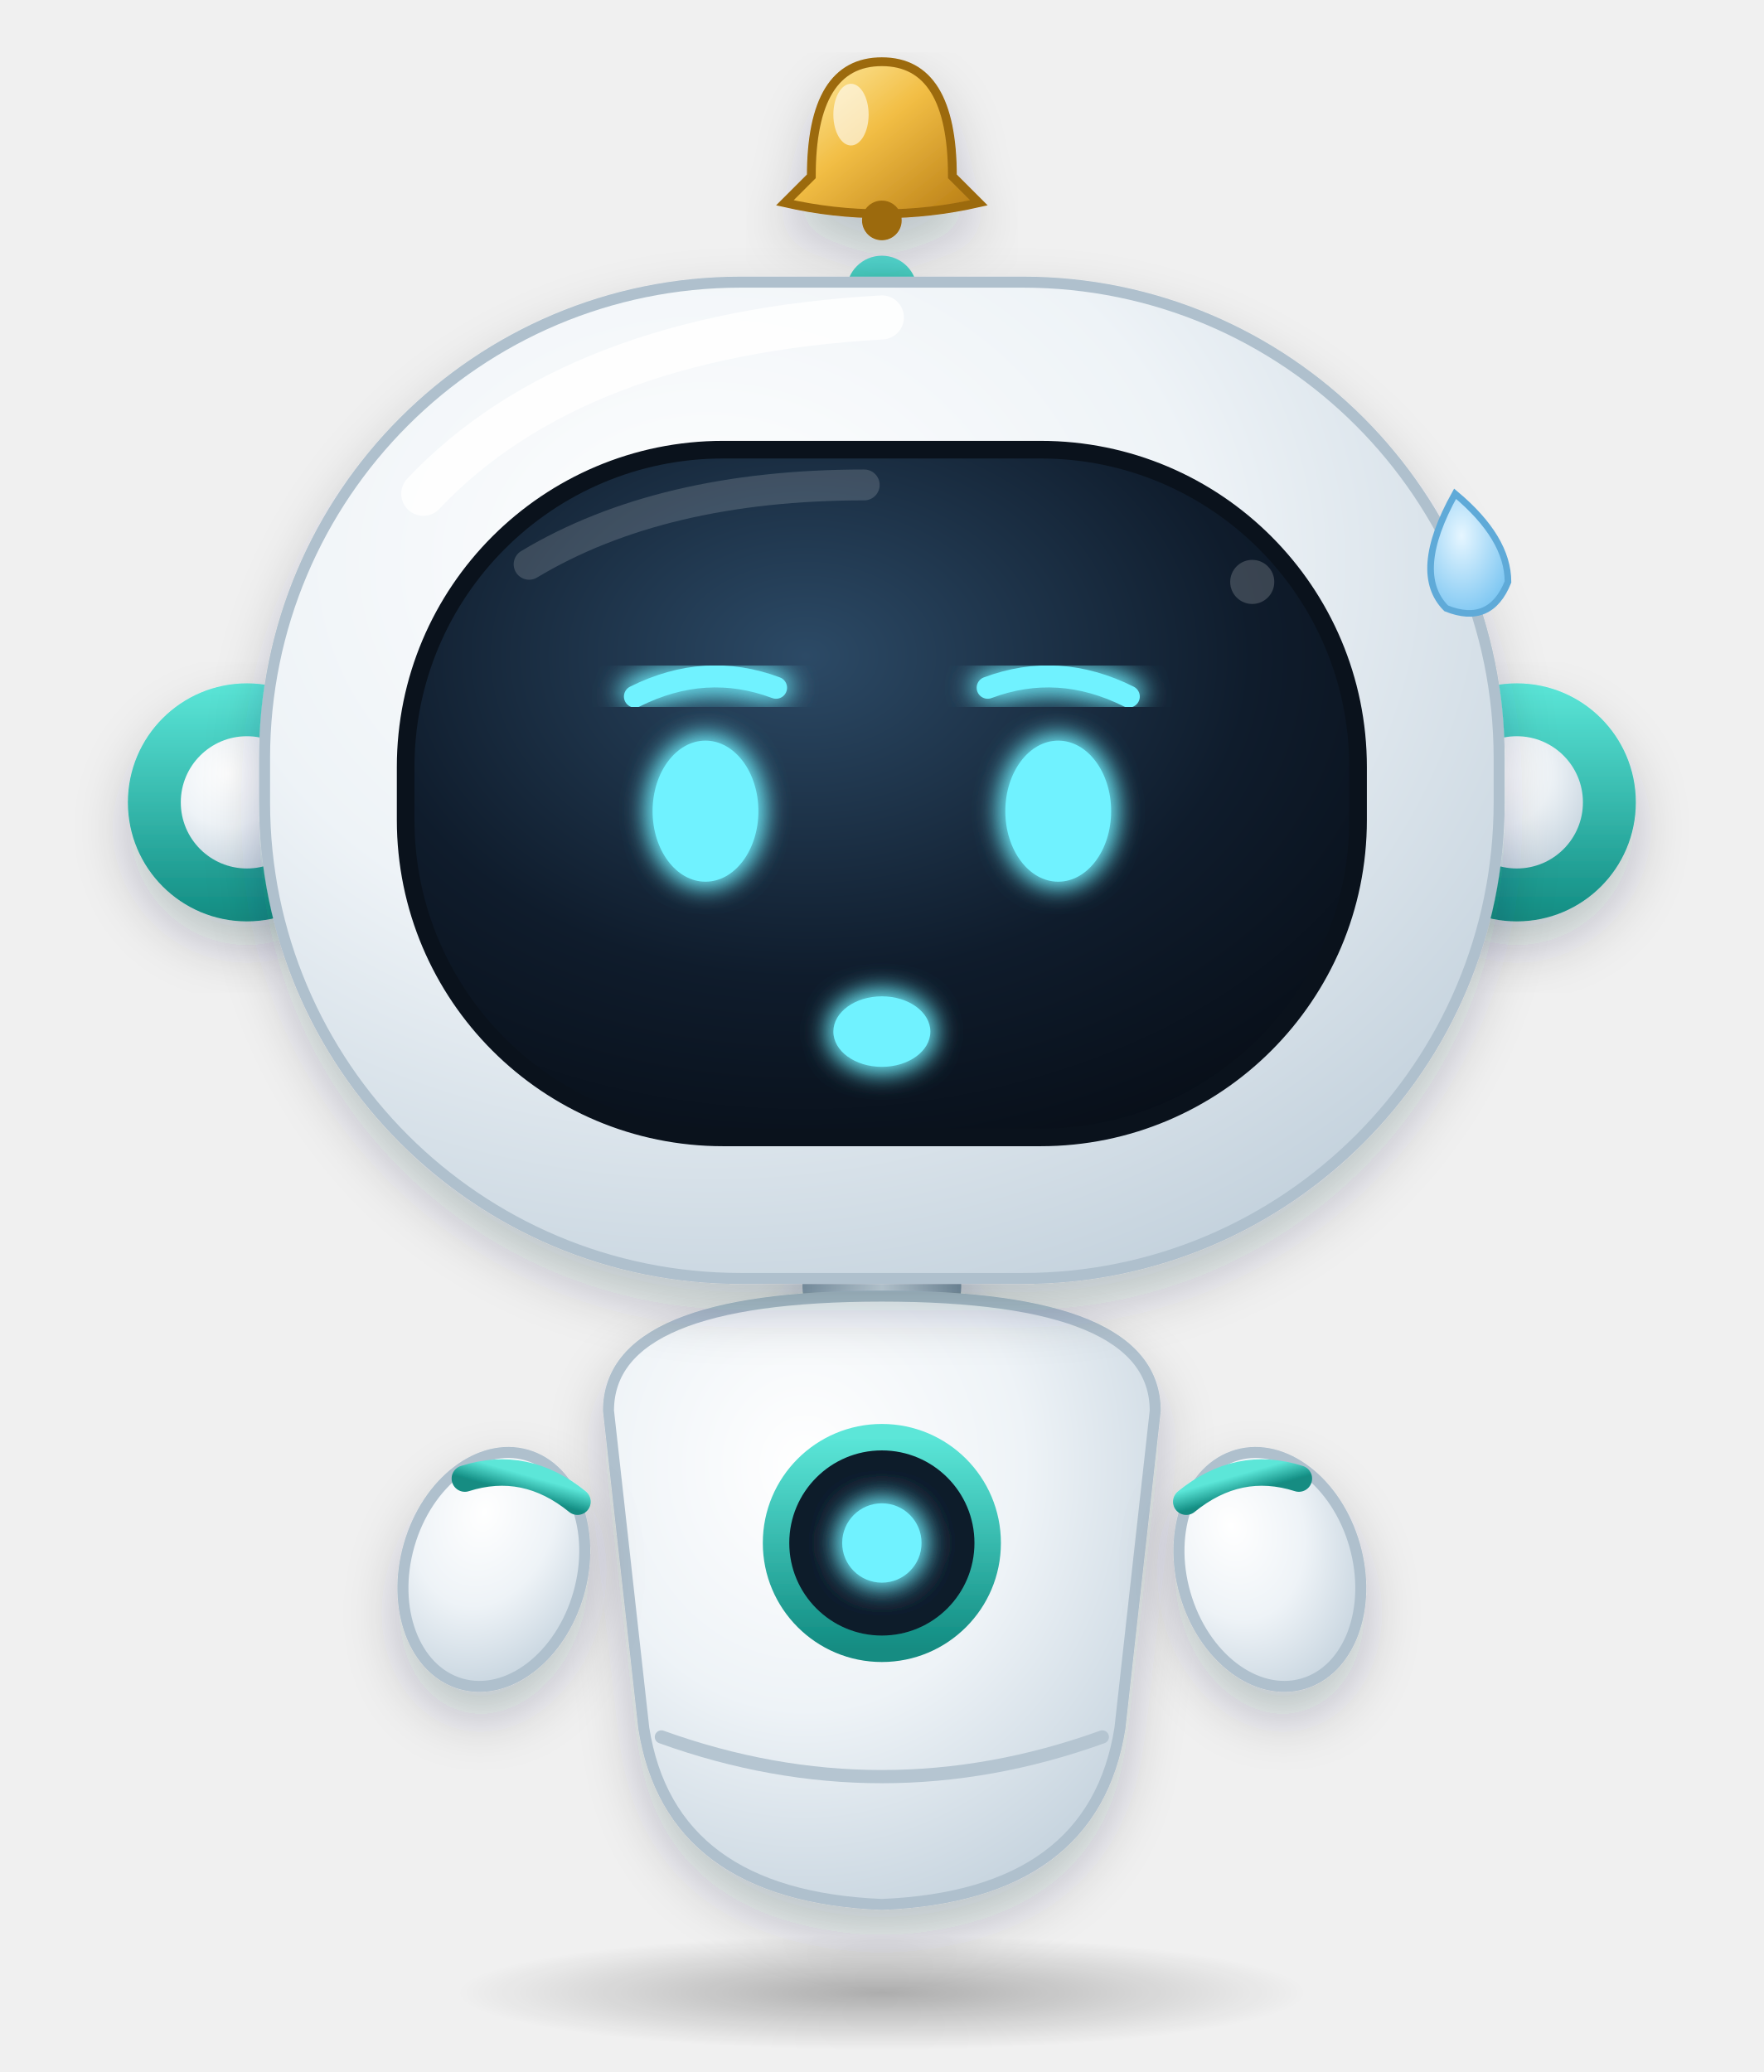
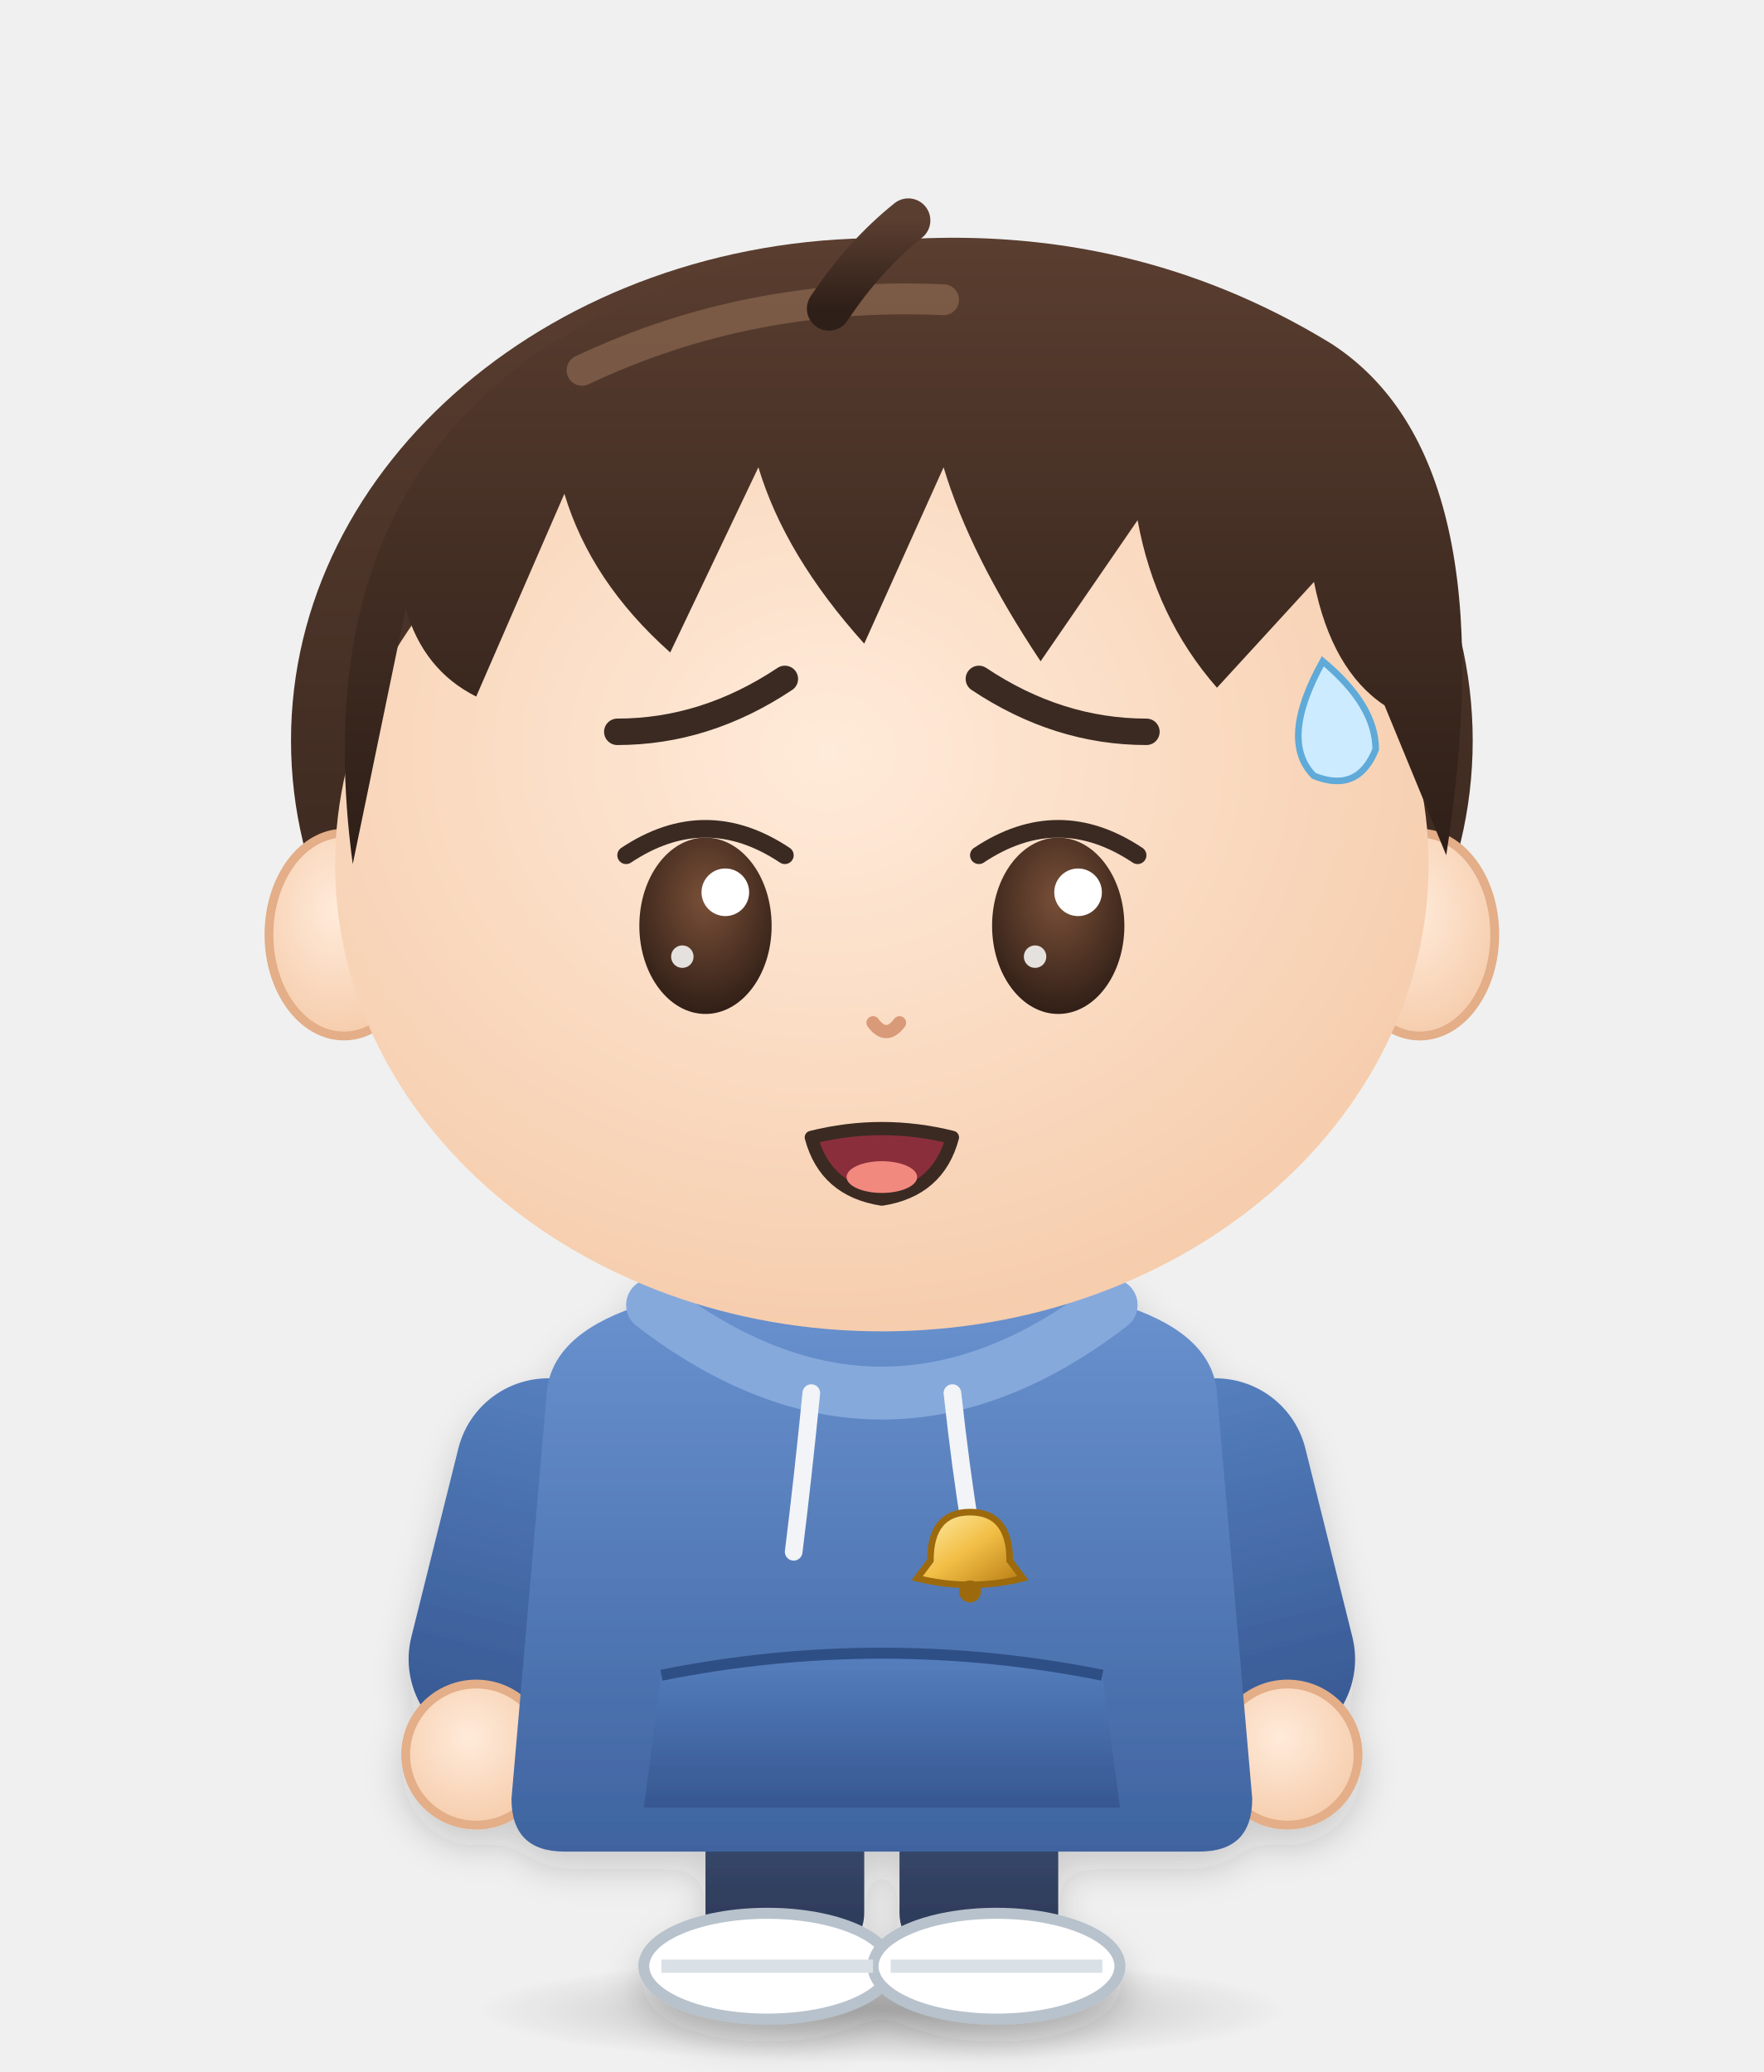
<svg xmlns="http://www.w3.org/2000/svg" viewBox="0 0 400 470" width="400" height="470">
  <defs>
-     <radialGradient id="shell" cx="0.36" cy="0.28" r="0.8">
-       <stop offset="0" stop-color="#FFFFFF" />
-       <stop offset="0.5" stop-color="#EEF3F7" />
-       <stop offset="1" stop-color="#C4D2DD" />
+     <radialGradient id="skin" cx="0.45" cy="0.38" r="0.75">
+       <stop offset="0" stop-color="#FFEBDA" />
+       <stop offset="1" stop-color="#F4C7A4" />
    </radialGradient>
-     <linearGradient id="teal" x1="0" y1="0" x2="0" y2="1">
-       <stop offset="0" stop-color="#5BE6D8" />
-       <stop offset="1" stop-color="#128C82" />
+     <linearGradient id="hair" x1="0" y1="0" x2="0" y2="1">
+       <stop offset="0" stop-color="#5A3E30" />
+       <stop offset="1" stop-color="#2E1F18" />
    </linearGradient>
-     <radialGradient id="visor" cx="0.42" cy="0.3" r="0.85">
-       <stop offset="0" stop-color="#2C4A66" />
-       <stop offset="0.55" stop-color="#0F1C2C" />
-       <stop offset="1" stop-color="#060B13" />
+     <linearGradient id="hoodie" x1="0" y1="0" x2="0" y2="1">
+       <stop offset="0" stop-color="#6A93D0" />
+       <stop offset="1" stop-color="#3F64A0" />
+     </linearGradient>
+     <linearGradient id="hoodieDark" x1="0" y1="0" x2="0" y2="1">
+       <stop offset="0" stop-color="#557FBE" />
+       <stop offset="1" stop-color="#365791" />
+     </linearGradient>
+     <linearGradient id="jeans" x1="0" y1="0" x2="0" y2="1">
+       <stop offset="0" stop-color="#3B4C70" />
+       <stop offset="1" stop-color="#2A3754" />
+     </linearGradient>
+     <radialGradient id="iris" cx="0.5" cy="0.35" r="0.7">
+       <stop offset="0" stop-color="#7A5038" />
+       <stop offset="1" stop-color="#2B1B14" />
    </radialGradient>
    <linearGradient id="gold" x1="0" y1="0" x2="1" y2="1">
      <stop offset="0" stop-color="#FFF1B0" />
-       <stop offset="0.45" stop-color="#F2BE45" />
+       <stop offset="0.5" stop-color="#F2BE45" />
      <stop offset="1" stop-color="#B57A12" />
    </linearGradient>
-     <linearGradient id="metal" x1="0" y1="0" x2="1" y2="0">
-       <stop offset="0" stop-color="#8A9DAD" />
-       <stop offset="0.5" stop-color="#D6E0E8" />
-       <stop offset="1" stop-color="#7E91A1" />
-     </linearGradient>
    <radialGradient id="ground" cx="0.5" cy="0.5" r="0.5">
-       <stop offset="0" stop-color="#000" stop-opacity="0.28" />
+       <stop offset="0" stop-color="#000" stop-opacity="0.25" />
      <stop offset="1" stop-color="#000" stop-opacity="0" />
    </radialGradient>
-     <radialGradient id="drop" cx="0.4" cy="0.35" r="0.7">
-       <stop offset="0" stop-color="#E6F6FF" />
-       <stop offset="1" stop-color="#7CC6F2" />
-     </radialGradient>
-     <filter id="glow" x="-50%" y="-50%" width="200%" height="200%">
-       <feGaussianBlur stdDeviation="3.2" result="b" />
-       <feMerge>
-         <feMergeNode in="b" />
-         <feMergeNode in="b" />
-         <feMergeNode in="SourceGraphic" />
-       </feMerge>
-     </filter>
-     <filter id="soft" x="-30%" y="-30%" width="160%" height="160%">
-       <feGaussianBlur stdDeviation="5" />
+     <filter id="soft" x="-40%" y="-40%" width="180%" height="180%">
+       <feGaussianBlur stdDeviation="4" />
    </filter>
    <filter id="shadow" x="-20%" y="-20%" width="140%" height="150%">
-       <feDropShadow dx="0" dy="6" stdDeviation="6" flood-color="#1B2B38" flood-opacity="0.22" />
+       <feDropShadow dx="0" dy="4" stdDeviation="4" flood-color="#2A2030" flood-opacity="0.18" />
    </filter>
  </defs>
-   <ellipse cx="200" cy="452" rx="96" ry="13" fill="url(#ground)" />
+   <ellipse cx="200" cy="456" rx="92" ry="12" fill="url(#ground)" />
  <g filter="url(#shadow)">
-     <rect x="182" y="276" width="36" height="26" rx="10" fill="url(#metal)" />
-     <path d="M138 320 Q138 294 200 294 Q262 294 262 320 L254 392 Q248 430 200 432 Q152 430 146 392 Z" fill="url(#shell)" stroke="#AFC0CD" stroke-width="2.5" />
-     <path d="M150 394 Q200 412 250 394" fill="none" stroke="#B5C5D1" stroke-width="3" stroke-linecap="round" />
-     <circle cx="200" cy="350" r="24" fill="#0F1C2C" />
-     <circle cx="200" cy="350" r="24" fill="none" stroke="url(#teal)" stroke-width="6" />
-     <circle cx="200" cy="350" r="9" fill="#6FF2FF" filter="url(#glow)" />
+     <rect x="160" y="410" width="36" height="34" rx="10" fill="url(#jeans)" />
+     <rect x="204" y="410" width="36" height="34" rx="10" fill="url(#jeans)" />
+     <ellipse cx="174" cy="446" rx="28" ry="12" fill="#FFFFFF" stroke="#B8C2CC" stroke-width="2.5" />
+     <ellipse cx="226" cy="446" rx="28" ry="12" fill="#FFFFFF" stroke="#B8C2CC" stroke-width="2.5" />
+     <path d="M150 446 L198 446 M202 446 L250 446" stroke="#D9E0E6" stroke-width="3" />
+     <rect x="98" y="312" width="42" height="86" rx="21" fill="url(#hoodieDark)" transform="rotate(14 119 355)" />
+     <rect x="260" y="312" width="42" height="86" rx="21" fill="url(#hoodieDark)" transform="rotate(-14 281 355)" />
+     <circle cx="108" cy="398" r="16" fill="url(#skin)" stroke="#E3AE88" stroke-width="2" />
+     <circle cx="292" cy="398" r="16" fill="url(#skin)" stroke="#E3AE88" stroke-width="2" />
+     <path d="M124 316 Q126 290 200 290 Q274 290 276 316 L284 408 Q284 420 272 420 L128 420 Q116 420 116 408 Z" fill="url(#hoodie)" />
+     <path d="M150 380 Q200 370 250 380 L254 410 L146 410 Z" fill="url(#hoodieDark)" />
+     <path d="M150 380 Q200 370 250 380" fill="none" stroke="#2F4F86" stroke-width="2.5" />
+     <path d="M148 296 Q200 336 252 296" fill="none" stroke="#86A9DC" stroke-width="12" stroke-linecap="round" />
+     <path d="M184 316 Q182 336 180 352" fill="none" stroke="#F2F4F7" stroke-width="4" stroke-linecap="round" />
+     <path d="M216 316 Q218 334 220 346" fill="none" stroke="#F2F4F7" stroke-width="4" stroke-linecap="round" />
+     <path d="M211 354 Q211 343 220 343 Q229 343 229 354 L232 358 Q220 361 208 358 Z" fill="url(#gold)" stroke="#9C6A10" stroke-width="1.5" />
+     <circle cx="220" cy="361" r="2.5" fill="#9C6A10" />
  </g>
-   <g filter="url(#shadow)">
-     <ellipse cx="112" cy="356" rx="20" ry="27" fill="url(#shell)" stroke="#AFC0CD" stroke-width="2.5" transform="rotate(16 112 356)" />
-     <path d="M100 338 Q112 330 126 336" fill="none" stroke="url(#teal)" stroke-width="6" stroke-linecap="round" transform="rotate(16 112 356)" />
-     <ellipse cx="288" cy="356" rx="20" ry="27" fill="url(#shell)" stroke="#AFC0CD" stroke-width="2.5" transform="rotate(-16 288 356)" />
-     <path d="M274 336 Q288 330 300 338" fill="none" stroke="url(#teal)" stroke-width="6" stroke-linecap="round" transform="rotate(-16 288 356)" />
-   </g>
-   <line x1="200" y1="66" x2="200" y2="42" stroke="url(#metal)" stroke-width="6" stroke-linecap="round" />
-   <circle cx="200" cy="66" r="8" fill="url(#teal)" />
-   <g filter="url(#shadow)">
-     <path d="M184 40 Q184 14 200 14 Q216 14 216 40 L222 46 Q200 51 178 46 Z" fill="url(#gold)" stroke="#9C6A10" stroke-width="2" />
-     <ellipse cx="193" cy="26" rx="4" ry="7" fill="#FFFFFF" opacity="0.6" />
-     <circle cx="200" cy="50" r="4.5" fill="#9C6A10" />
-   </g>
-   <g filter="url(#shadow)">
-     <circle cx="56" cy="182" r="27" fill="url(#teal)" />
-     <circle cx="56" cy="182" r="15" fill="url(#shell)" />
-     <circle cx="344" cy="182" r="27" fill="url(#teal)" />
-     <circle cx="344" cy="182" r="15" fill="url(#shell)" />
-   </g>
-   <g filter="url(#shadow)">
-     <rect x="60" y="64" width="280" height="226" rx="108" fill="url(#shell)" stroke="#AFC0CD" stroke-width="2.5" />
-   </g>
-   <path d="M96 112 Q130 76 200 72" fill="none" stroke="#FFFFFF" stroke-width="10" stroke-linecap="round" opacity="0.85" />
-   <rect x="92" y="102" width="216" height="156" rx="72" fill="url(#visor)" stroke="#0A121C" stroke-width="4" />
-   <path d="M120 128 Q150 110 196 110" fill="none" stroke="#FFFFFF" stroke-width="7" stroke-linecap="round" opacity="0.16" />
-   <circle cx="284" cy="132" r="5" fill="#FFFFFF" opacity="0.18" />
-   <ellipse cx="160" cy="184" rx="12" ry="16" fill="#6FF2FF" filter="url(#glow)" />
-   <ellipse cx="240" cy="184" rx="12" ry="16" fill="#6FF2FF" filter="url(#glow)" />
-   <path d="M144 158 Q160 150 176 156" fill="none" stroke="#6FF2FF" stroke-width="5" stroke-linecap="round" stroke-linejoin="round" filter="url(#glow)" />
-   <path d="M224 156 Q240 150 256 158" fill="none" stroke="#6FF2FF" stroke-width="5" stroke-linecap="round" stroke-linejoin="round" filter="url(#glow)" />
-   <ellipse cx="200" cy="234" rx="11" ry="8" fill="#6FF2FF" filter="url(#glow)" />
-   <path d="M330 112 Q320 130 328 138 Q338 142 342 132 Q342 122 330 112 Z" fill="url(#drop)" stroke="#5FAAD8" stroke-width="1.5" />
+   <rect x="186" y="282" width="28" height="18" rx="6" fill="#EDB993" />
+   <ellipse cx="200" cy="168" rx="134" ry="114" fill="url(#hair)" />
+   <ellipse cx="78" cy="212" rx="17" ry="23" fill="url(#skin)" stroke="#E3AE88" stroke-width="2" />
+   <ellipse cx="322" cy="212" rx="17" ry="23" fill="url(#skin)" stroke="#E3AE88" stroke-width="2" />
+   <ellipse cx="200" cy="196" rx="124" ry="106" fill="url(#skin)" />
+   <path d="M80 196 Q66 92 160 62 Q240 40 302 78 Q342 104 328 194 L314 160 Q302 152 298 132            L276 156 Q262 140 258 118 L236 150 Q220 126 214 106 L196 146 Q178 126 172 106            L152 148 Q134 132 128 112 L108 158 Q96 152 92 138 Z" fill="url(#hair)" />
+   <path d="M132 84 Q170 66 214 68" fill="none" stroke="#8A6650" stroke-width="7" stroke-linecap="round" opacity="0.7" />
+   <path d="M188 70 Q196 58 206 50" fill="none" stroke="url(#hair)" stroke-width="10" stroke-linecap="round" />
+   <path d="M198 232 Q201 236 204 232" fill="none" stroke="#D89A78" stroke-width="3" stroke-linecap="round" />
+   <path d="M300 150 Q290 168 298 176 Q308 180 312 170 Q312 160 300 150 Z" fill="#CDEBFF" stroke="#5FAAD8" stroke-width="1.5" />
+   <path d="M140 166 Q160 166 178 154" fill="none" stroke="#3A2A22" stroke-width="6" stroke-linecap="round" stroke-linejoin="round" />
+   <path d="M222 154 Q240 166 260 166" fill="none" stroke="#3A2A22" stroke-width="6" stroke-linecap="round" stroke-linejoin="round" />
+   <ellipse cx="160" cy="210" rx="15" ry="20" fill="url(#iris)" />
+   <circle cx="164.5" cy="202.4" r="5.4" fill="#FFFFFF" />
+   <circle cx="154.75" cy="217.0" r="2.55" fill="#FFFFFF" opacity="0.85" />
+   <path d="M142 194 Q160 182 178 194" fill="none" stroke="#3A2A22" stroke-width="4" stroke-linecap="round" stroke-linejoin="round" />
+   <ellipse cx="240" cy="210" rx="15" ry="20" fill="url(#iris)" />
+   <circle cx="244.5" cy="202.4" r="5.4" fill="#FFFFFF" />
+   <circle cx="234.75" cy="217.0" r="2.55" fill="#FFFFFF" opacity="0.85" />
+   <path d="M222 194 Q240 182 258 194" fill="none" stroke="#3A2A22" stroke-width="4" stroke-linecap="round" stroke-linejoin="round" />
+   <path d="M184 258 Q200 254 216 258 Q212.8 270 200 272 Q187.2 270 184 258 Z" fill="#8B2E3B" stroke="#3A2A22" stroke-width="3" stroke-linejoin="round" />
+   <ellipse cx="200" cy="267" rx="8.0" ry="3.6" fill="#F2897F" />
</svg>
